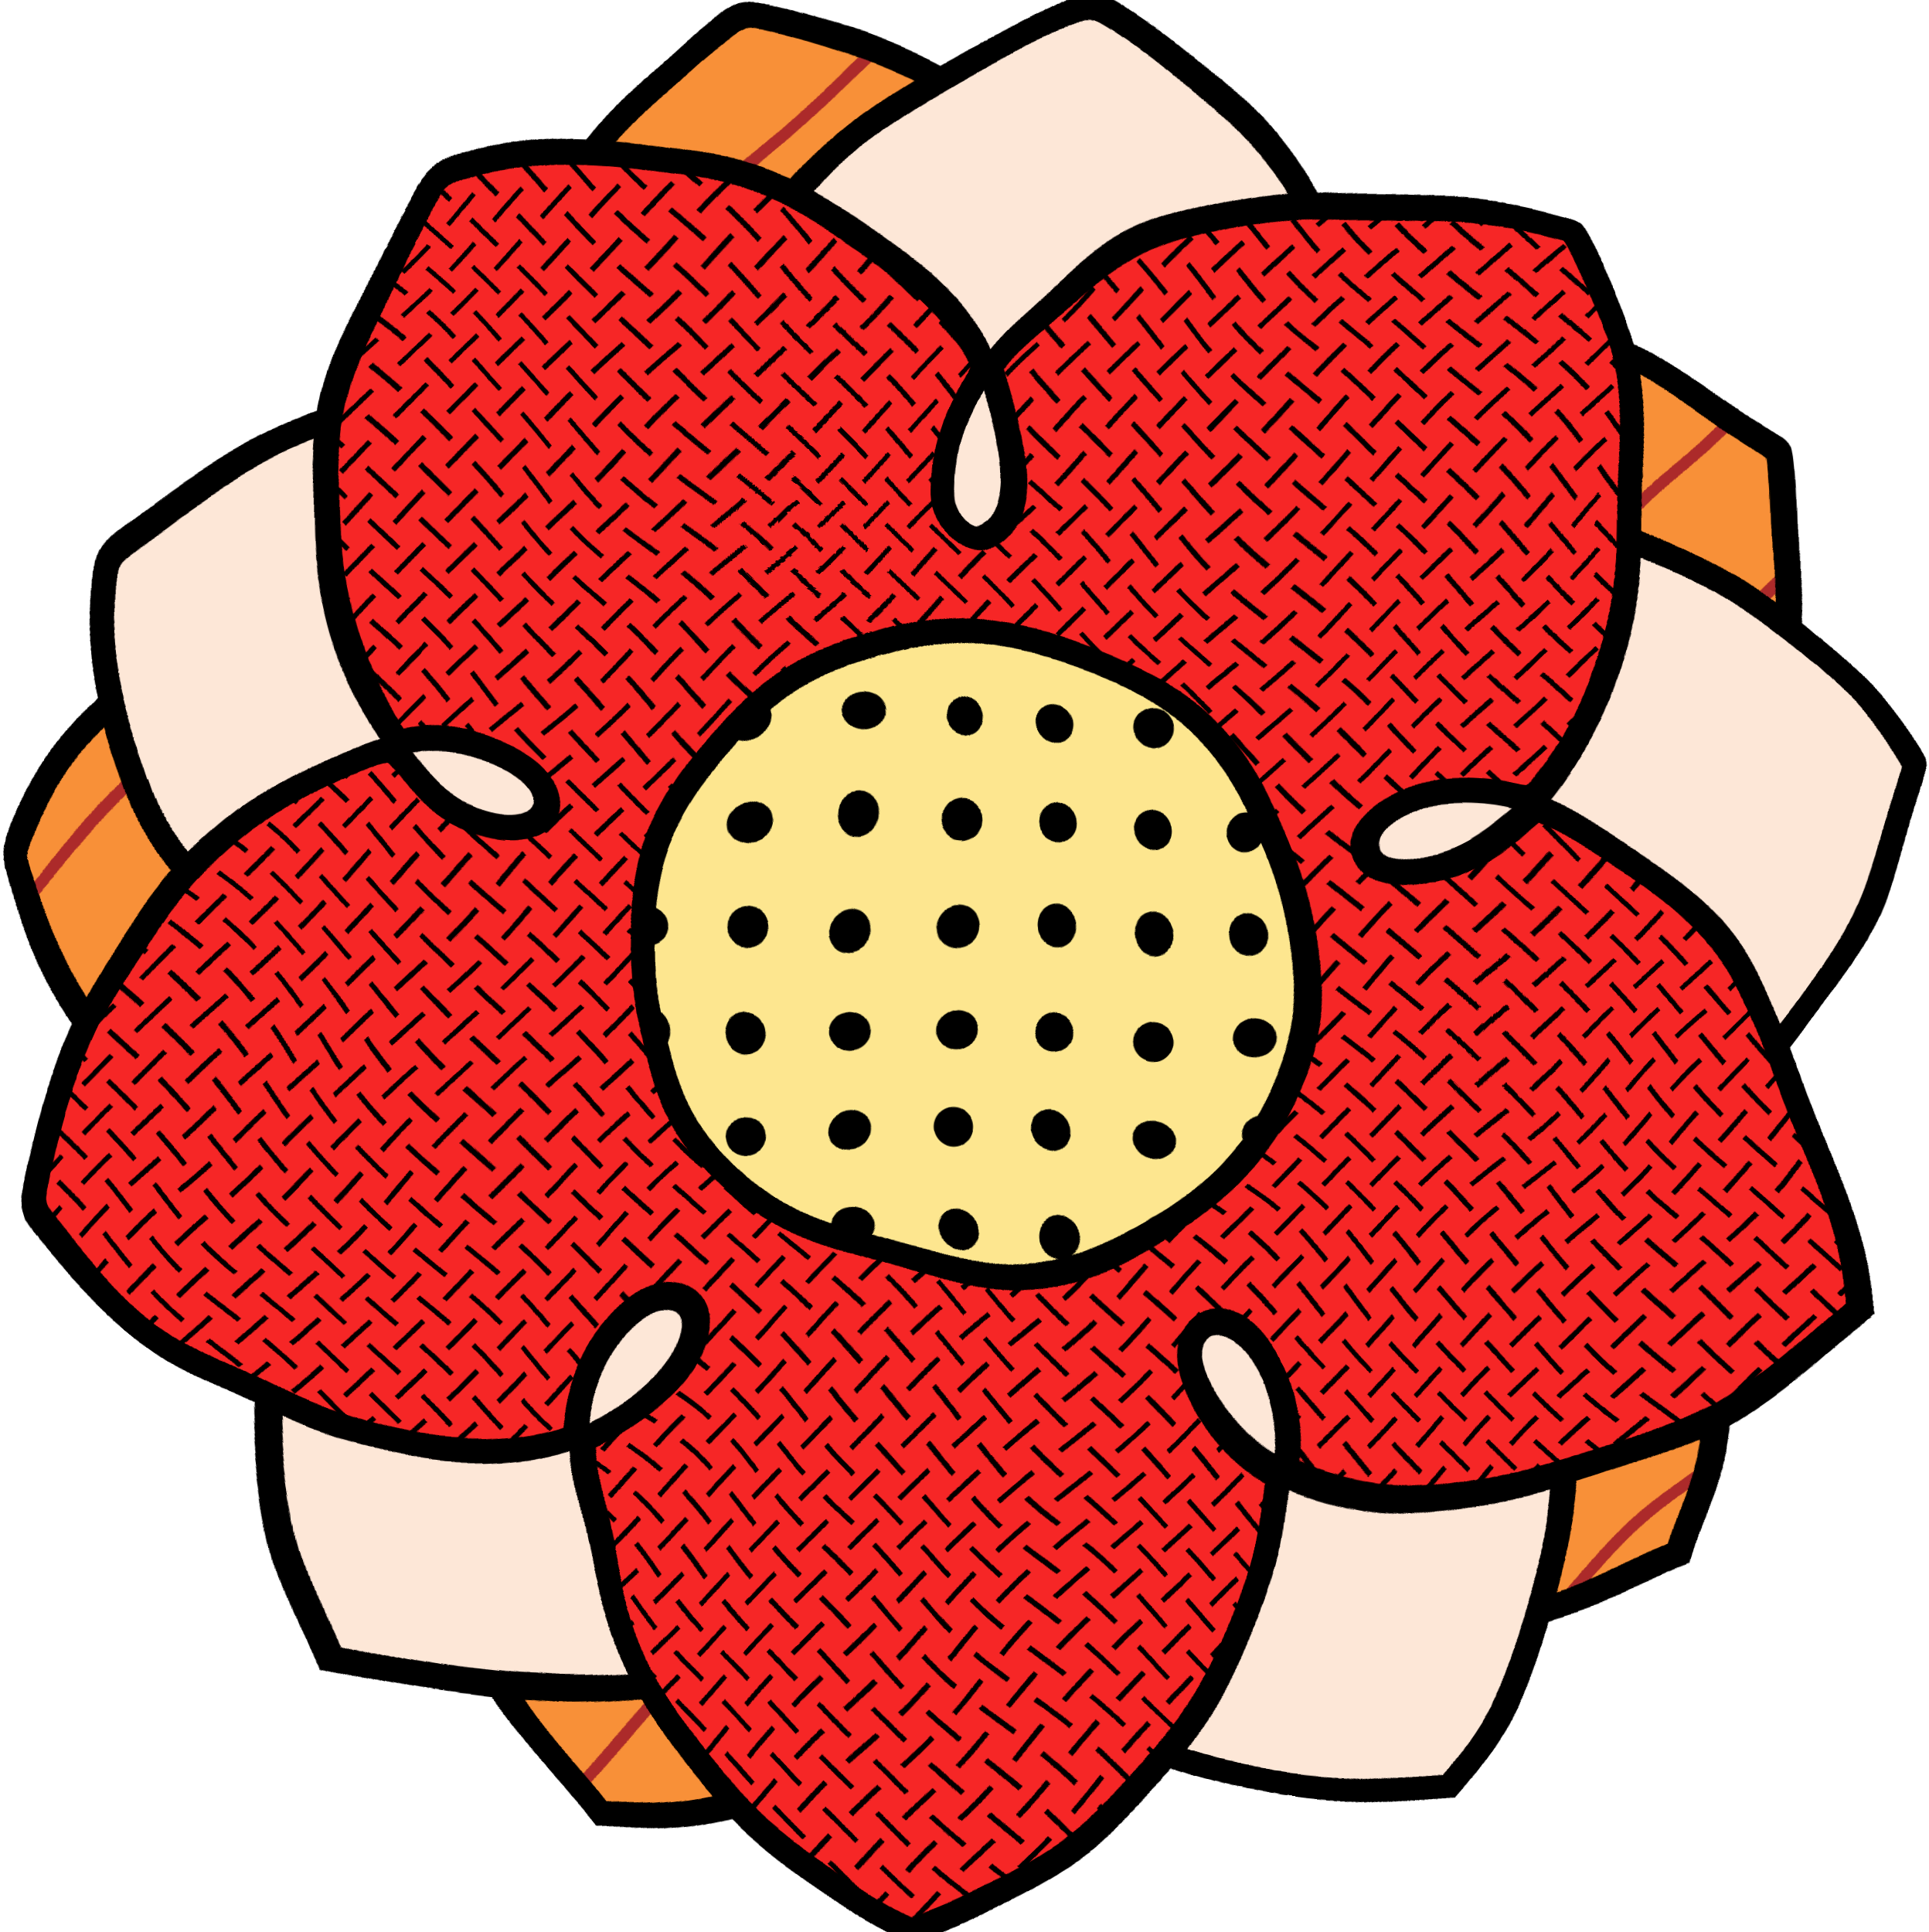
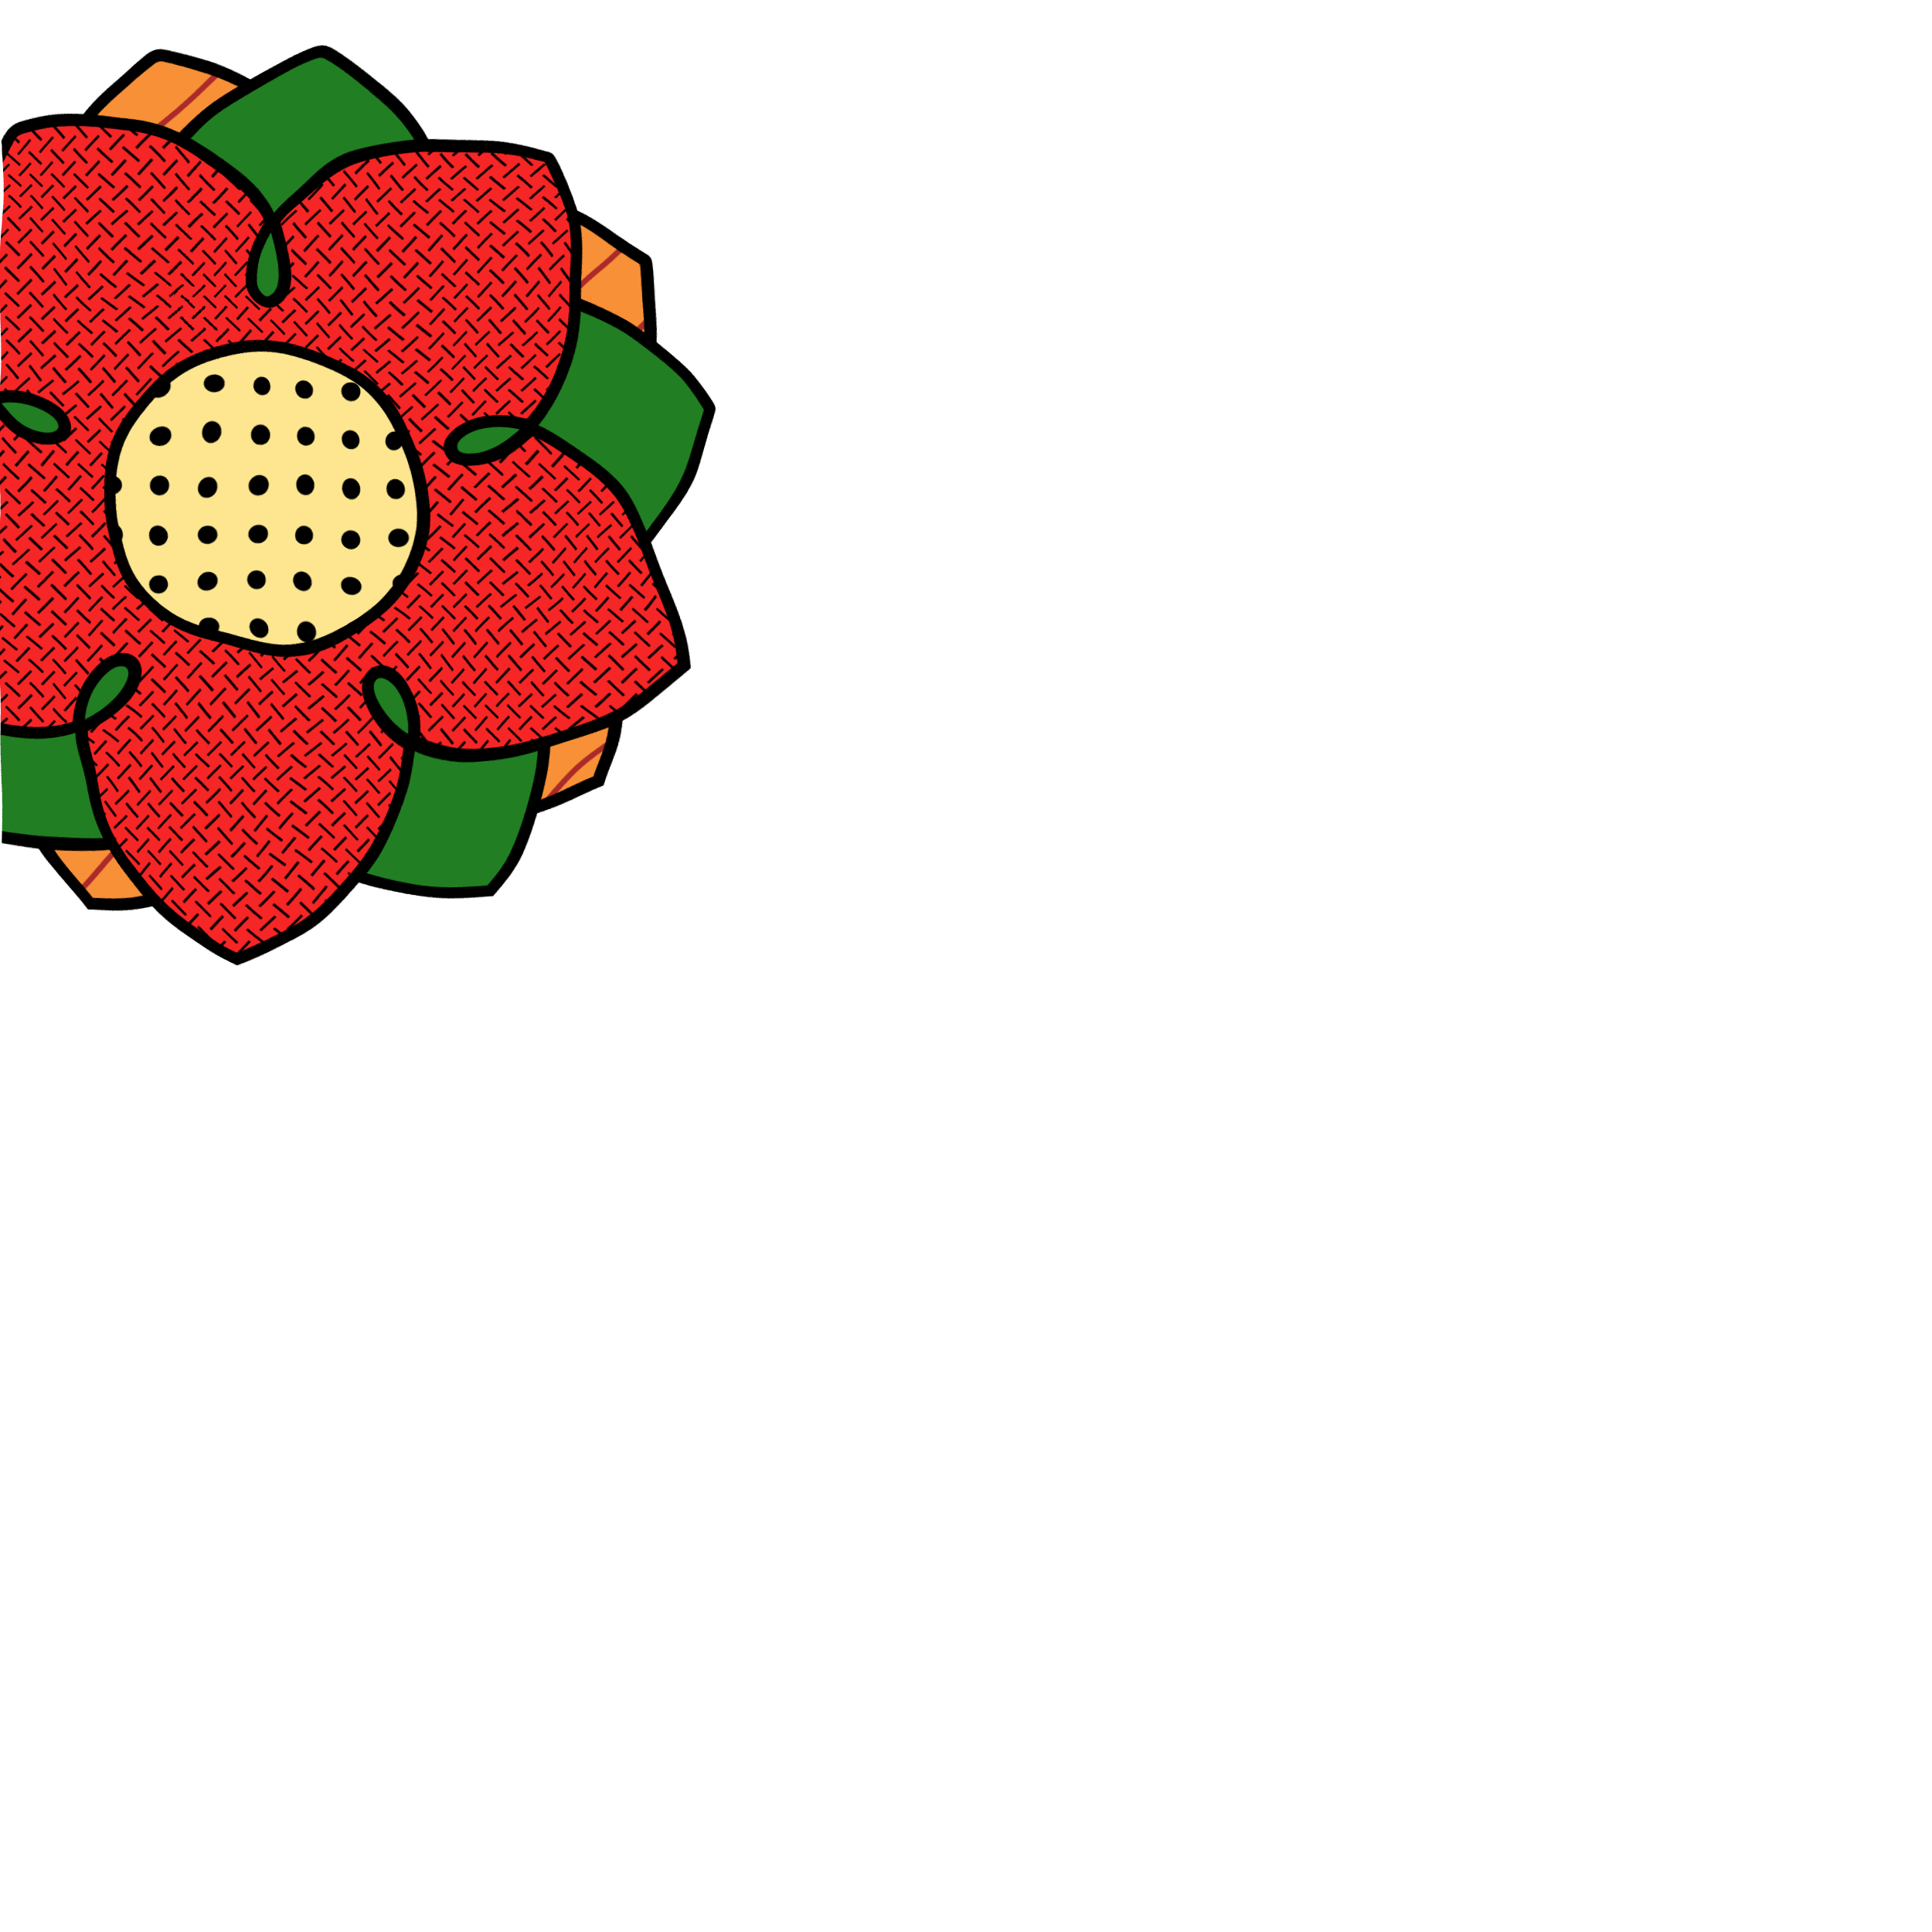
- <svg xmlns="http://www.w3.org/2000/svg" id="svg2" viewBox="0 0 376.66 377.34" version="1.0">
+ <svg xmlns="http://www.w3.org/2000/svg" id="svg2" viewBox="80 -20 800 800" version="1.0">
  <pattern id="cgjhd" patternUnits="userSpaceOnUse" width="40" height="40">
    <rect width="40" height="40" fill="firebrick" />
    <path d="M 0,40 l 40,-40 M -10,10 l 20,-20 M 30,50 l 20,-20" stroke-width="26" shape-rendering="auto" stroke="darkorange" stroke-linecap="square" />
  </pattern>
  <pattern id="nmarr" patternUnits="userSpaceOnUse" width="20" height="20">
    <rect width="40" height="40" fill="#ffe680" />
    <circle cx="10" cy="10" r="4" fill="black" stroke="#343434" stroke-width="0" />
  </pattern>
  <pattern id="dyiyy" patternUnits="userSpaceOnUse" width="10" height="10">
    <rect width="40" height="40" fill="red" />
    <path d="M 2.5,2.5l5,5M7.5,2.5l5,-5 M2.5,7.5l-5,5M7.5,12.5l5,-5 M-2.5,2.5l5,-5" fill="red" stroke="black" stroke-width="1" stroke-linecap="square" shape-rendering="auto" />
  </pattern>
  <filter id="pictureFilter">
    <feTurbulence type="fractalNoise" baseFrequency="0.015" numOctaves="2" result="turbulence_3" data-filterId="3" />
    <feDisplacementMap xChannelSelector="R" yChannelSelector="G" in="SourceGraphic" in2="turbulence_3" scale="10" />
    <feColorMatrix type="saturate" values="0.9" />
  </filter>
  <g filter="url(#pictureFilter)">
    <path id="path9808" stroke="#000" stroke-width="5" fill="url(#cgjhd)" d="m110.51 350.37c-12.933-14.41-22.984-32.94-27.325-50.38-1.624-6.52-2.963-17.47-2.883-23.57 0.136-10.3 2.657-23.15 5.678-28.94l1.408-2.7 6.094-0.68c9.788-1.1 17.888-5.11 21.138-10.46 2.26-3.72 1.16-7.34-2.67-8.74-6.37-2.31-16.544 4.25-23.199 14.96-1.131 1.83-2.196 3.38-2.366 3.46s-1.929-0.01-3.909-0.2c-14.072-1.33-29.776-8.22-42.635-18.7-15.835-12.91-29.002-31.87-36.066-51.93-2.04-5.8-2.176-5.26 3.705-14.6 17.009-26.99 43.607-46.16 69.985-50.42 5.604-0.91 15.476-1.31 18.661-0.77 2.041 0.35 2.253 0.62 4.974 6.45 3.21 6.85 6.23 10.75 10.86 14.01 9.55 6.72 17.21-0.34 10.22-9.42-3.79-4.92-11.43-9.28-19.03-10.86l-3.734-0.77-0.805-3.11c-2.178-8.404-2.179-21.418-0.002-32.344 1.841-9.245 7.831-24.056 13.241-32.74 6.89-11.059 16.32-21.809 26.46-30.175 7.31-6.033 7.16-5.991 15.09-4.156 8.3 1.921 23.08 7.303 29.51 10.741 21.29 11.395 35.74 25.816 44.19 44.088 3.42 7.398 5.93 15.126 5.38 16.613-0.11 0.321-1.37 1.541-2.79 2.712-5.19 4.268-8.45 8.489-10.75 13.884-1.89 4.437-2.11 5.427-1.84 8.108 0.32 3.069 1.88 5.499 4.05 6.289 0.62 0.23 2.31-0.05 3.75-0.61 6.34-2.47 10.43-13.413 9.45-25.292l-0.36-4.4 2.49-1.536c4.66-2.868 14.79-6.938 20.71-8.313 13.37-3.111 26.93-3.101 42.96 0.033 7.17 1.403 23.85 7.629 31.13 11.622 5.07 2.784 15.82 9.629 16.04 10.216 0.88 2.347 1.48 19.3 0.97 27.15-2.09 31.57-15.77 58.97-36.97 74.05-6.38 4.53-6.3 4.52-10.22 1.95-4.82-3.17-12.66-5.88-17.71-6.13-5.72-0.28-9.85 1.5-11.04 4.78-1.37 3.76 0.6 6.68 5.74 8.56 5.45 1.98 12.95 1.44 21.09-1.51l5.47-1.99 1.86 1.5c10.44 8.49 20.5 25.41 24.6 41.39 5.22 20.33 4.75 41.33-1.42 63.19l-1.47 5.22-5.57 2.4c-12.68 5.48-23.56 8.41-36.63 9.85-27.08 3-51.88-3.47-68.76-17.95-2.66-2.29-2.76-2.49-2.08-4.35 2.14-5.87 2.29-17.63 0.3-22.59-2.26-5.63-6.01-8.37-9.58-7-7.29 2.8-4.62 18.43 4.91 28.87l2.4 2.62-1.15 3.16c-3.96 10.9-14.13 23.26-26.77 32.54-17.88 13.12-40.6 20.62-65.02 21.46l-5.53 0.19-4.23-4.73z" />
-     <path id="path9810" stroke="#000" stroke-width="5" fill="#ffe6d5" d="m61.806 317.22c-7.22-17.96-10.325-38.82-8.441-56.68 0.705-6.69 3.191-17.44 5.354-23.14 3.651-9.64 10.415-20.85 15.234-25.26l2.245-2.05 5.96 1.44c9.575 2.32 18.552 1.32 23.442-2.59 3.4-2.73 3.6-6.51 0.48-9.13-5.2-4.35-17.001-1.67-26.919 6.12-1.687 1.33-3.22 2.43-3.406 2.44-0.187 0.02-1.809-0.66-3.606-1.52-12.769-6.06-25.169-17.9-33.666-32.15-10.465-17.55-16.353-39.87-16.129-61.14 0.065-6.15-0.246-5.69 8.472-12.45 25.217-19.547 56.765-28.458 83.014-23.444 5.57 1.066 14.99 4.06 17.79 5.659 1.8 1.026 1.91 1.356 2.48 7.764 0.67 7.538 2.17 12.231 5.41 16.881 6.67 9.58 16.29 5.56 12.82-5.36-1.88-5.918-7.56-12.624-14.16-16.709l-3.25-2.008 0.31-3.193c0.82-8.644 5.27-20.873 11.06-30.396 4.89-8.057 15.59-19.926 23.64-26.235 10.26-8.036 22.79-14.914 35.18-19.307 8.94-3.168 8.78-3.18 15.6 1.256 7.15 4.644 19.2 14.758 24.06 20.185 16.1 17.989 24.76 36.484 26.45 56.544 0.68 8.122 0.39 16.24-0.63 17.453-0.22 0.26-1.82 0.98-3.55 1.59-6.33 2.24-10.85 5.09-14.85 9.37-3.29 3.53-3.84 4.38-4.5 6.99-0.76 3-0.12 5.81 1.65 7.3 0.51 0.42 2.19 0.74 3.73 0.71 6.8-0.15 14.39-9.04 17.53-20.54l1.17-4.26 2.87-0.59c5.36-1.1 16.27-1.457 22.3-0.73 13.63 1.65 26.37 6.3 40.36 14.73 6.26 3.77 19.8 15.32 25.27 21.56 3.82 4.36 11.58 14.46 11.58 15.09 0.03 2.51-5.2 18.64-8.37 25.85-12.76 28.95-34.98 50.01-60.07 56.93-7.54 2.08-7.46 2.1-10.27-1.66-3.44-4.62-9.89-9.85-14.54-11.81-5.28-2.23-9.77-1.96-12.01 0.71-2.57 3.06-1.73 6.49 2.47 10.01 4.44 3.72 11.67 5.78 20.33 5.79h5.82l1.23 2.05c6.91 11.55 10.58 30.89 8.97 47.3-2.06 20.9-9.68 40.47-22.95 58.9l-3.17 4.4-6.06 0.36c-13.78 0.81-25.01-0.17-37.78-3.27-26.48-6.45-47.57-21.01-58.47-40.4-1.72-3.05-1.75-3.28-0.47-4.79 4.01-4.79 8.18-15.78 8.01-21.13-0.2-6.06-2.79-9.92-6.62-9.85-7.8 0.13-10.64 15.74-5.25 28.81l1.35 3.28-2.16 2.58c-7.45 8.89-21.22 17.02-36.28 21.41-21.29 6.22-45.208 5.5-68.435-2.07l-5.265-1.71-2.364-5.89z" />
+     <path id="path9810" stroke="#000" stroke-width="5" fill="green" d="m61.806 317.22c-7.22-17.96-10.325-38.82-8.441-56.68 0.705-6.69 3.191-17.44 5.354-23.14 3.651-9.64 10.415-20.85 15.234-25.26l2.245-2.05 5.96 1.44c9.575 2.32 18.552 1.32 23.442-2.59 3.4-2.73 3.6-6.51 0.48-9.13-5.2-4.35-17.001-1.67-26.919 6.12-1.687 1.33-3.22 2.43-3.406 2.44-0.187 0.02-1.809-0.66-3.606-1.52-12.769-6.06-25.169-17.9-33.666-32.15-10.465-17.55-16.353-39.87-16.129-61.14 0.065-6.15-0.246-5.69 8.472-12.45 25.217-19.547 56.765-28.458 83.014-23.444 5.57 1.066 14.99 4.06 17.79 5.659 1.8 1.026 1.91 1.356 2.48 7.764 0.67 7.538 2.17 12.231 5.41 16.881 6.67 9.58 16.29 5.56 12.82-5.36-1.88-5.918-7.56-12.624-14.16-16.709l-3.25-2.008 0.31-3.193c0.82-8.644 5.27-20.873 11.06-30.396 4.89-8.057 15.59-19.926 23.64-26.235 10.26-8.036 22.79-14.914 35.18-19.307 8.94-3.168 8.78-3.18 15.6 1.256 7.15 4.644 19.2 14.758 24.06 20.185 16.1 17.989 24.76 36.484 26.45 56.544 0.68 8.122 0.39 16.24-0.63 17.453-0.22 0.26-1.82 0.98-3.55 1.59-6.33 2.24-10.85 5.09-14.85 9.37-3.29 3.53-3.84 4.38-4.5 6.99-0.76 3-0.12 5.81 1.65 7.3 0.51 0.42 2.19 0.74 3.73 0.71 6.8-0.15 14.39-9.04 17.53-20.54l1.17-4.26 2.87-0.59c5.36-1.1 16.27-1.457 22.3-0.73 13.63 1.65 26.37 6.3 40.36 14.73 6.26 3.77 19.8 15.32 25.27 21.56 3.82 4.36 11.58 14.46 11.58 15.09 0.03 2.51-5.2 18.64-8.37 25.85-12.76 28.95-34.98 50.01-60.07 56.93-7.54 2.08-7.46 2.1-10.27-1.66-3.44-4.62-9.89-9.85-14.54-11.81-5.28-2.23-9.77-1.96-12.01 0.71-2.57 3.06-1.73 6.49 2.47 10.01 4.44 3.72 11.67 5.78 20.33 5.79h5.82l1.23 2.05c6.91 11.55 10.58 30.89 8.97 47.3-2.06 20.9-9.68 40.47-22.95 58.9l-3.17 4.4-6.06 0.36c-13.78 0.81-25.01-0.17-37.78-3.27-26.48-6.45-47.57-21.01-58.47-40.4-1.72-3.05-1.75-3.28-0.47-4.79 4.01-4.79 8.18-15.78 8.01-21.13-0.2-6.06-2.79-9.92-6.62-9.85-7.8 0.13-10.64 15.74-5.25 28.81l1.35 3.28-2.16 2.58c-7.45 8.89-21.22 17.02-36.28 21.41-21.29 6.22-45.208 5.5-68.435-2.07l-5.265-1.71-2.364-5.89z" />
    <path id="path9806" stroke="#000" stroke-width="5" fill="url(#dyiyy)" d="m171.57 371.85c-17.07-9.12-32.86-23.1-42.9-38-3.76-5.57-8.76-15.41-10.77-21.17-3.4-9.72-5.42-22.66-4.56-29.13l0.4-3.02 5.49-2.73c8.82-4.38 15.06-10.91 16.29-17.05 0.85-4.27-1.43-7.3-5.5-7.3-6.78 0-14.1 9.65-16.69 21.99-0.44 2.1-0.9 3.93-1.04 4.06-0.13 0.13-1.81 0.65-3.74 1.15-13.675 3.57-30.788 2.46-46.458-2.99-19.296-6.72-38.153-20.03-51.653-36.47-3.899-4.75-3.844-4.2-1.51-14.98 6.751-31.18 25.191-58.29 48.519-71.32 4.956-2.76 14.094-6.52 17.272-7.1 2.037-0.37 2.33-0.19 6.885 4.36 5.358 5.34 9.525 7.97 14.991 9.45 11.274 3.05 16.054-6.21 6.374-12.35-5.238-3.32-13.903-4.81-21.584-3.69l-3.777 0.55-1.818-2.65c-4.922-7.15-9.374-19.38-11.065-30.39-1.431-9.32-0.867-25.286 1.247-35.296 2.693-12.749 7.873-26.074 14.541-37.404 4.809-8.17 4.682-8.08 12.76-9.067 8.456-1.034 24.186-1.033 31.396 0.001 23.91 3.427 42.42 12.034 56.61 26.315 5.75 5.782 10.74 12.187 10.74 13.769 0 0.342-0.76 1.919-1.7 3.506-3.41 5.782-5.03 10.866-5.35 16.721-0.25 4.815-0.13 5.822 1.05 8.247 1.34 2.778 3.64 4.528 5.95 4.528 0.66 0 2.16-0.84 3.32-1.85 5.11-4.492 5.21-16.177 0.22-27.006l-1.84-4.01 1.82-2.296c3.39-4.289 11.53-11.579 16.61-14.894 11.5-7.496 24.25-12.126 40.39-14.663 7.22-1.136 25.02-0.989 33.22 0.275 5.72 0.881 18.16 3.637 18.57 4.113 1.63 1.904 8 17.626 10.19 25.182 8.84 30.378 5.36 60.799-9.41 82.219-4.44 6.45-4.37 6.41-8.94 5.33-5.61-1.32-13.9-1.19-18.73 0.3-5.47 1.69-8.74 4.78-8.74 8.27 0 4 2.85 6.08 8.32 6.08 5.8 0 12.66-3.07 19.3-8.63l4.46-3.75 2.26 0.79c12.72 4.4 27.96 16.86 37.28 30.47 11.85 17.32 18.59 37.21 20.27 59.86l0.41 5.41-4.42 4.17c-10.03 9.48-19.26 15.95-31.04 21.78-24.43 12.08-49.94 14.48-70.76 6.64-3.28-1.23-3.44-1.39-3.44-3.37 0-6.24-3.88-17.34-7.45-21.33-4.04-4.51-8.51-5.8-11.4-3.29-5.88 5.11 1.97 18.89 14.5 25.44l3.15 1.64v3.37c0 11.59-5.32 26.68-14.03 39.73-12.31 18.44-31.1 33.26-53.76 42.4l-5.13 2.07-5.6-2.99z" />
    <path id="path9812" d="m460.56 275.17a66.036 62.649 0 1 1 -132.07 0 66.036 62.649 0 1 1 132.07 0z" transform="translate(-203.48 -88.646)" stroke="#000" stroke-width="5" fill="url(#nmarr)" />
  </g>
</svg>
